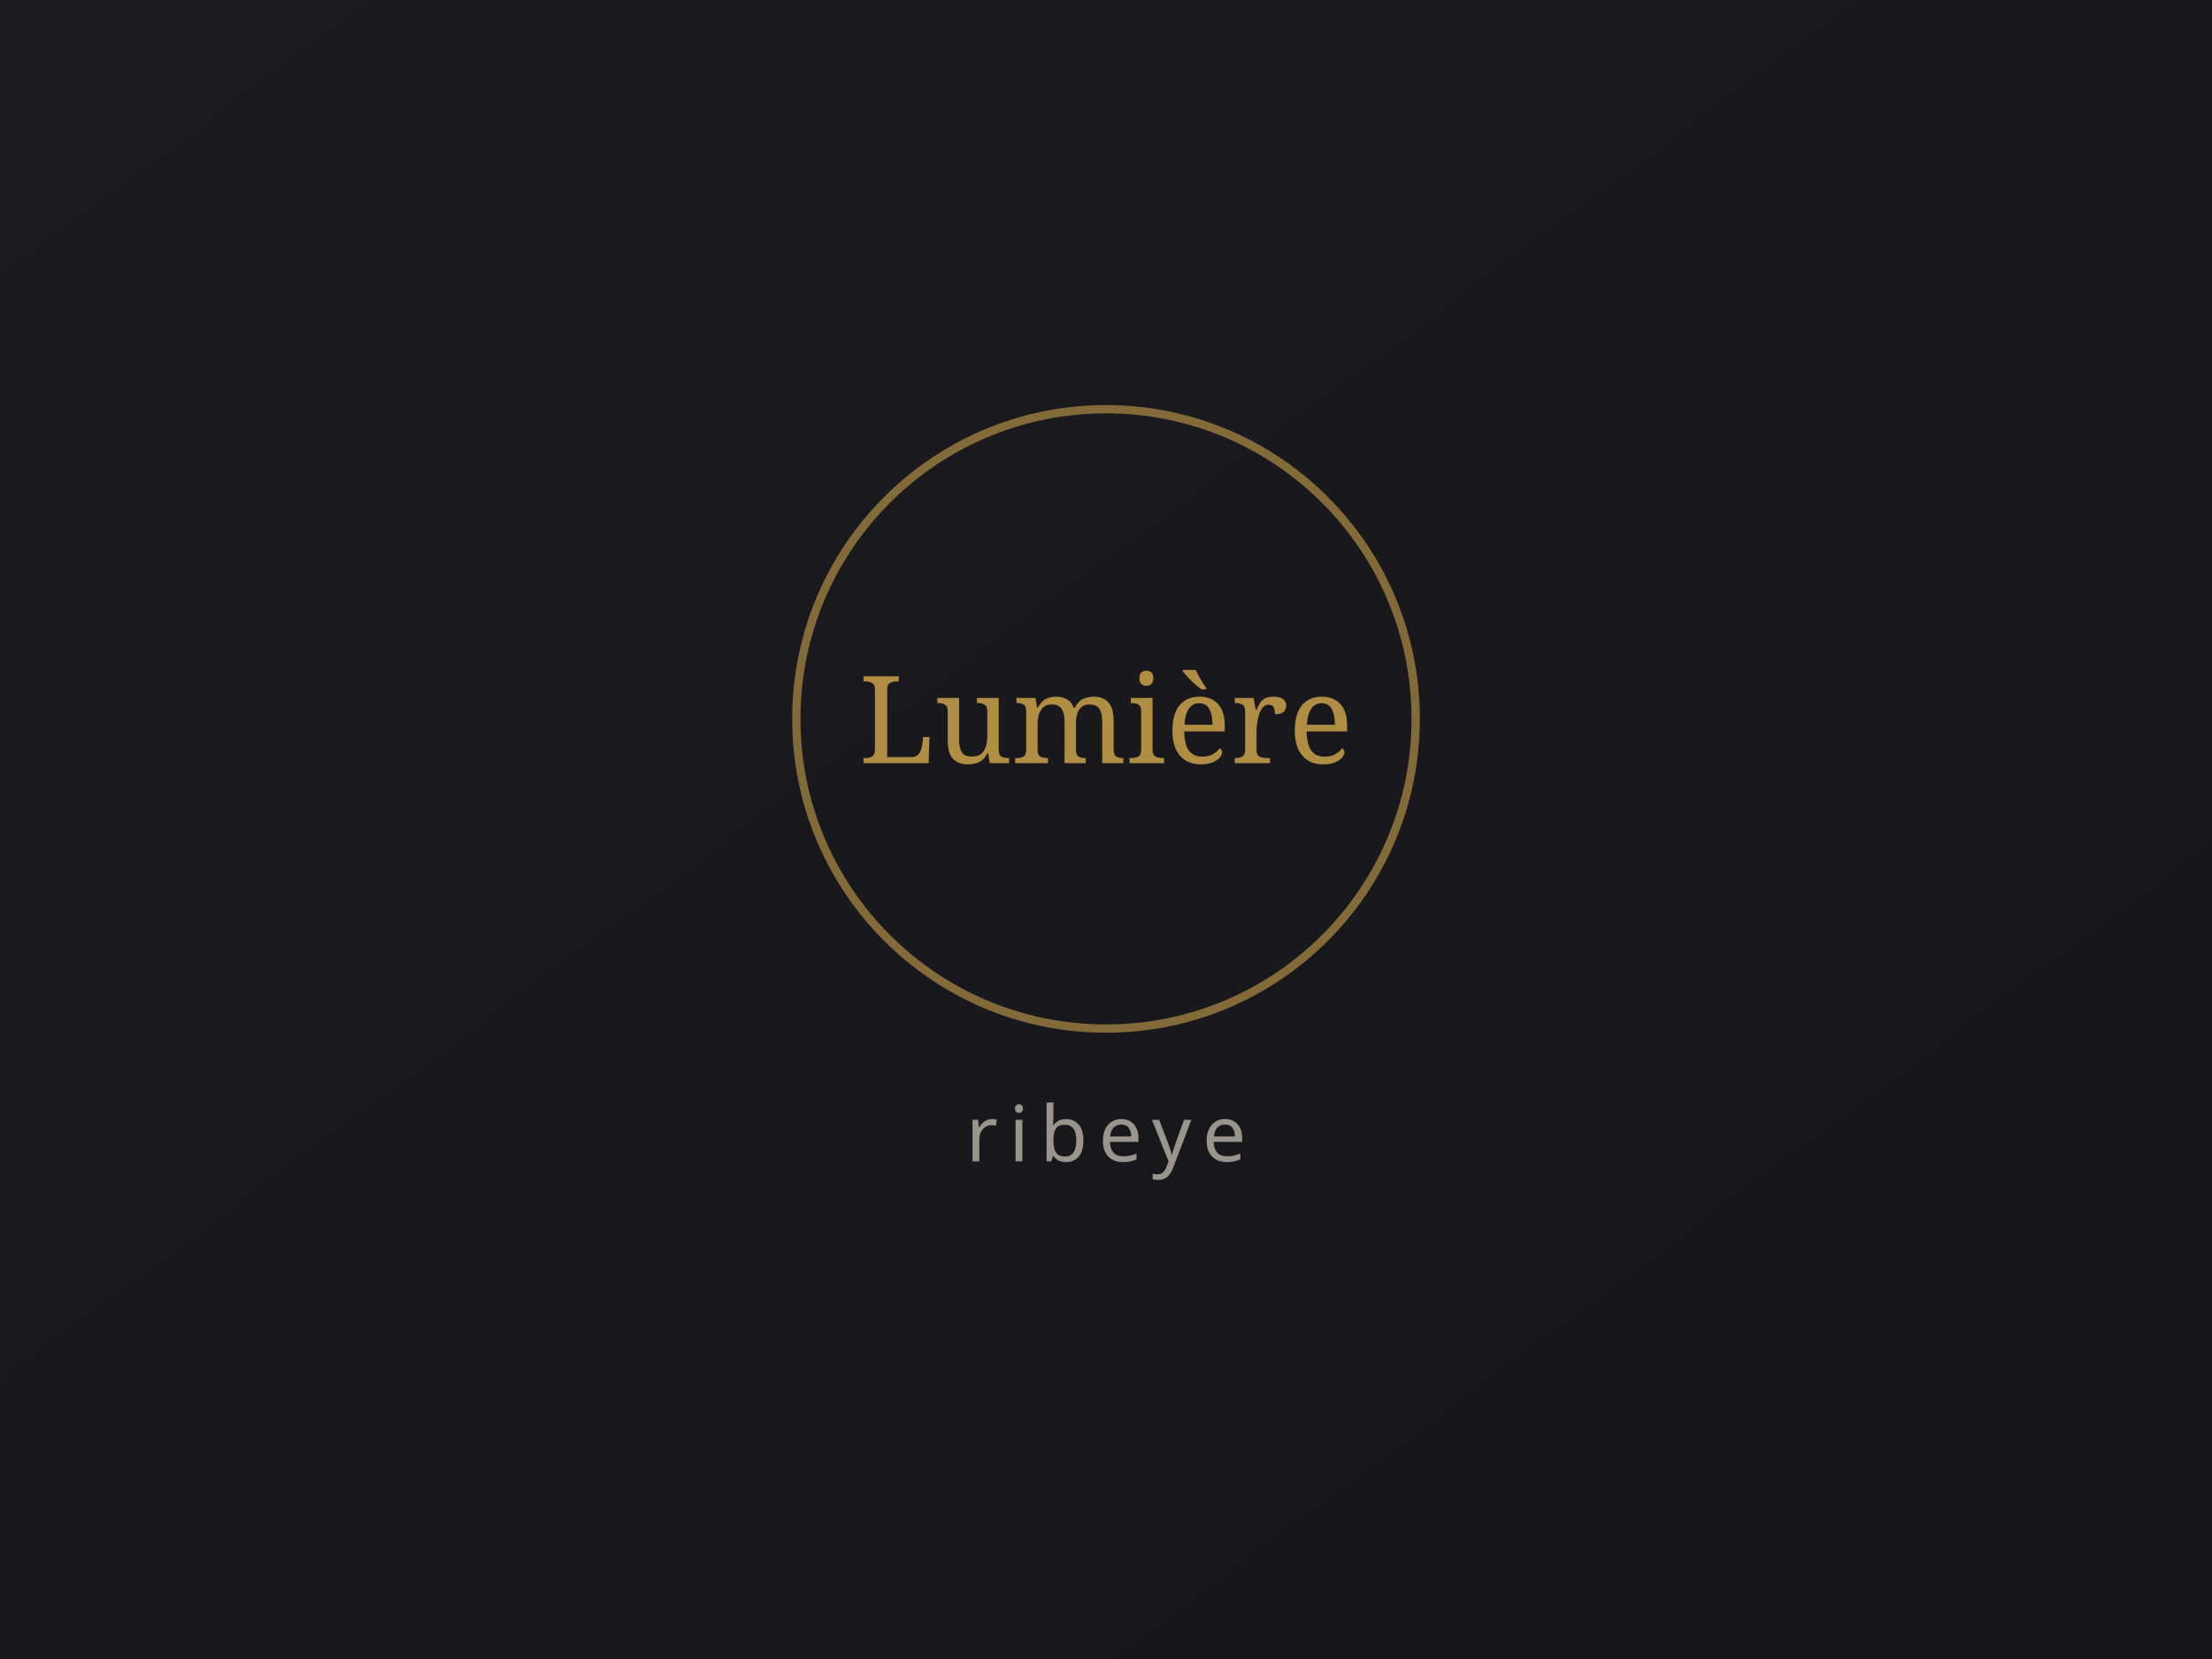
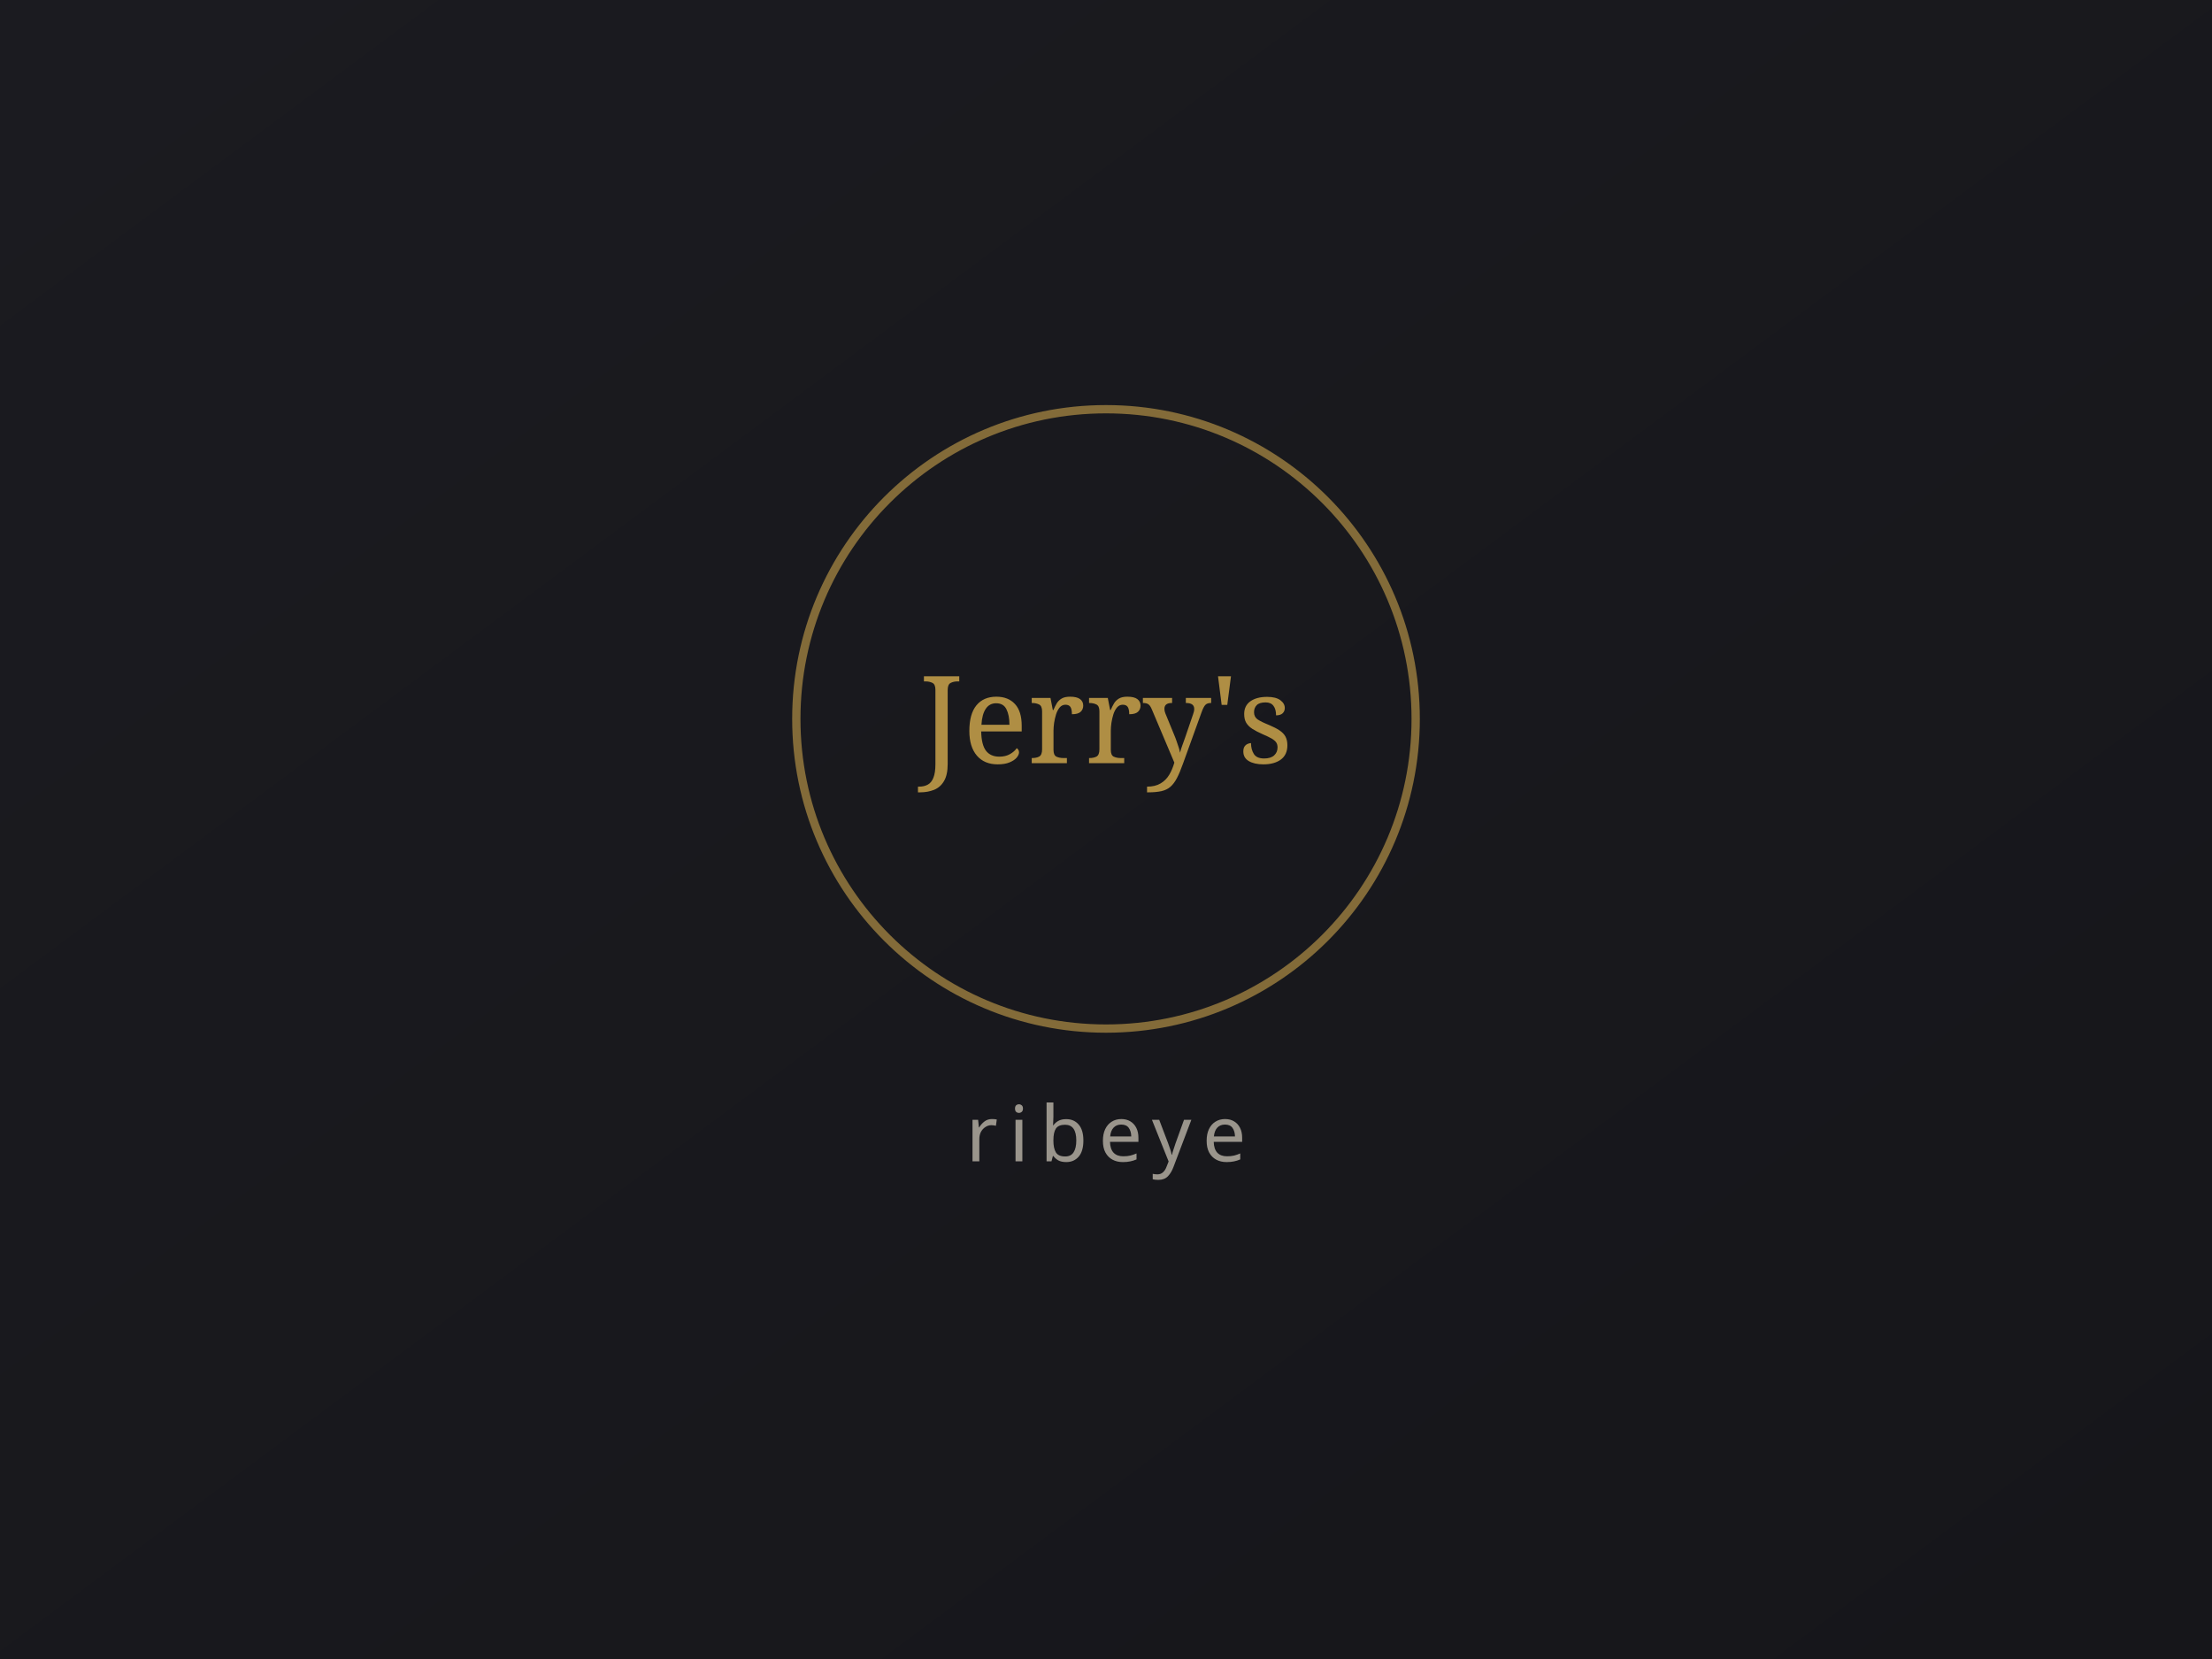
<svg xmlns="http://www.w3.org/2000/svg" width="400" height="300" viewBox="0 0 400 300">
  <defs>
    <linearGradient id="g" x1="0" y1="0" x2="1" y2="1">
      <stop offset="0%" stop-color="#1b1b20" />
      <stop offset="100%" stop-color="#16161a" />
    </linearGradient>
  </defs>
  <rect width="400" height="300" fill="url(#g)" />
  <circle cx="200" cy="130" r="56" fill="none" stroke="#c9a24b" stroke-width="1.5" opacity="0.6" />
-   <text x="200" y="138" text-anchor="middle" font-family="Georgia, serif" font-size="22" fill="#c9a24b" opacity="0.85">Lumière</text>
+   <text x="200" y="138" text-anchor="middle" font-family="Georgia, serif" font-size="22" fill="#c9a24b" opacity="0.85">Jerry's</text>
  <text x="200" y="210" text-anchor="middle" font-family="sans-serif" font-size="14" fill="#9a958c" letter-spacing="2">ribeye</text>
</svg>
